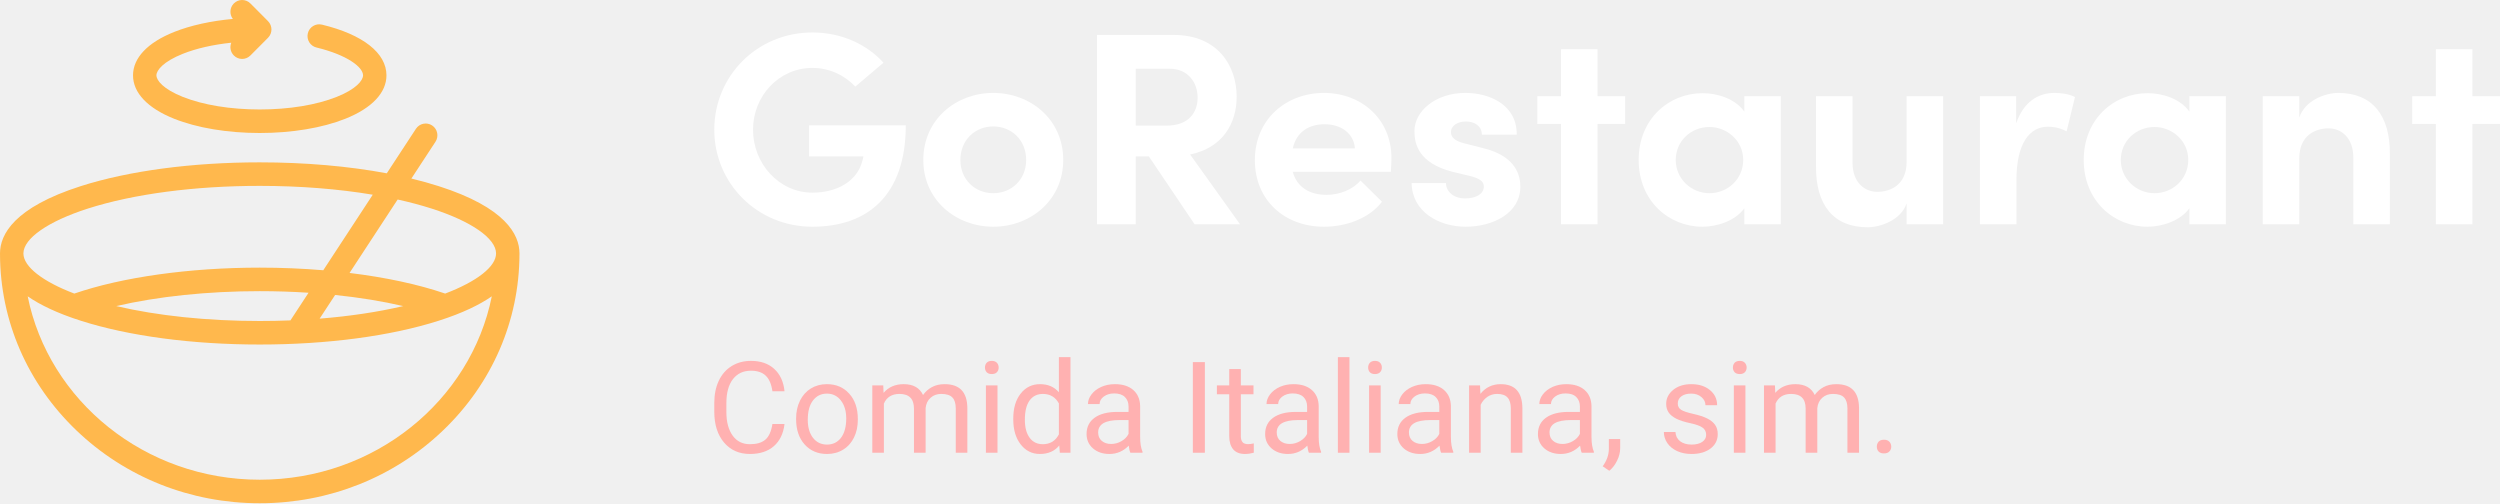
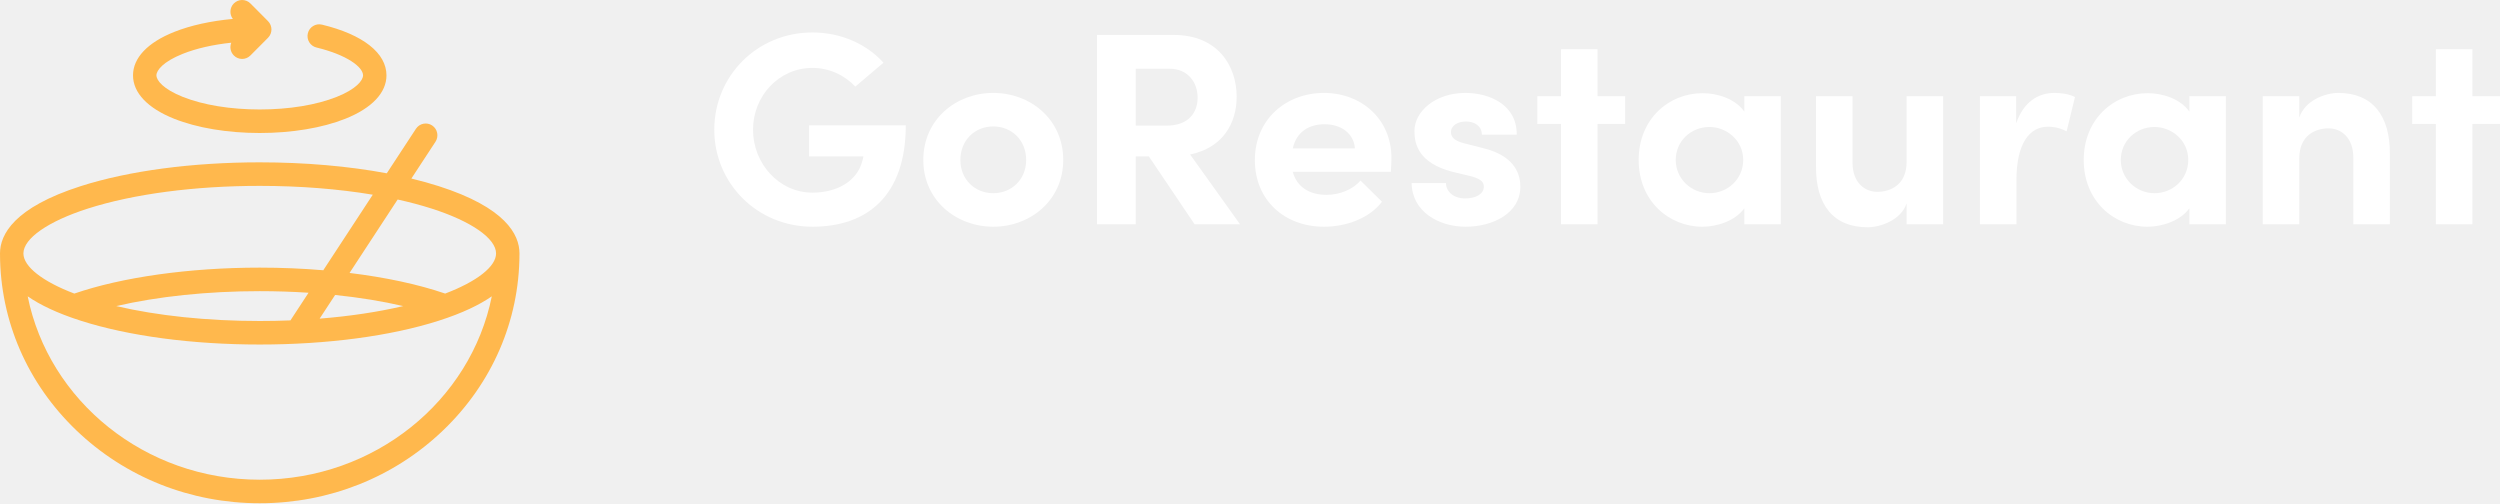
- <svg xmlns="http://www.w3.org/2000/svg" width="308" height="62" viewBox="0 0 308 62" fill="none">
-   <path d="M100.088 27.932C106.887 27.932 111.592 24.073 111.592 15.441H99.676V19.267H106.372C106.338 19.47 106.304 19.673 106.235 19.842C105.617 22.279 103.179 23.735 100.088 23.735C95.967 23.735 92.773 20.147 92.773 15.983C92.773 11.819 95.967 8.367 100.088 8.367C102.148 8.367 104.037 9.247 105.376 10.668L108.845 7.724C106.784 5.456 103.659 4 100.088 4C93.288 4 88 9.348 88 15.983C88 22.584 93.288 27.932 100.088 27.932Z" fill="white" />
-   <path d="M122.371 27.932C126.938 27.932 130.99 24.683 130.99 19.707C130.99 14.697 126.938 11.447 122.371 11.447C117.804 11.447 113.751 14.697 113.751 19.707C113.751 24.683 117.804 27.932 122.371 27.932ZM122.371 23.802C120.139 23.802 118.319 22.144 118.319 19.707C118.319 17.235 120.139 15.577 122.371 15.577C124.603 15.577 126.423 17.235 126.423 19.707C126.423 22.144 124.603 23.802 122.371 23.802Z" fill="white" />
-   <path d="M147.171 27.628H152.768L146.621 19.03C150.605 18.217 152.356 15.238 152.356 11.921C152.356 8.096 150.021 4.305 144.595 4.305H135.151V27.628H139.925V19.267H141.539L147.171 27.628ZM139.925 8.468H144.114C146.346 8.468 147.548 10.161 147.548 12.023C147.548 13.884 146.415 15.475 143.737 15.475H139.925V8.468Z" fill="white" />
-   <path d="M171.426 19.47C171.426 14.629 167.682 11.447 163.115 11.447C158.513 11.447 154.599 14.629 154.599 19.741C154.599 24.615 158.204 27.932 163.115 27.932C165.931 27.932 168.747 26.849 170.258 24.852L167.614 22.245C166.652 23.363 165.038 24.006 163.424 24.006C161.261 24.006 159.75 22.99 159.269 21.162H171.357C171.391 20.451 171.426 19.91 171.426 19.47ZM159.269 18.285C159.75 16.152 161.364 15.306 163.184 15.306C165.21 15.306 166.79 16.423 166.927 18.285H159.269Z" fill="white" />
-   <path d="M180.576 27.932C183.873 27.932 187.307 26.308 187.307 22.99C187.307 21.704 186.826 19.334 182.98 18.319L180.336 17.642C179.443 17.405 178.756 17.032 178.756 16.288C178.756 15.475 179.581 14.968 180.611 14.968C181.675 14.968 182.568 15.543 182.568 16.592H186.861C186.895 12.869 183.461 11.447 180.542 11.447C176.833 11.447 174.258 13.715 174.258 16.152C174.258 17.811 174.807 20.079 178.928 21.162L181.057 21.67C182.259 21.975 182.809 22.313 182.809 22.99C182.809 23.904 181.813 24.446 180.508 24.446C178.928 24.446 178.138 23.464 178.138 22.55H173.914C173.949 26.037 177.211 27.932 180.576 27.932Z" fill="white" />
-   <path d="M200.216 11.853H196.817V6.065H192.318V11.853H189.399V15.272H192.318V27.628H196.817V15.272H200.216V11.853Z" fill="white" />
-   <path d="M214.899 11.853V13.749C213.766 12.158 211.602 11.481 209.748 11.481C205.627 11.481 201.884 14.629 201.884 19.707C201.884 24.784 205.627 27.932 209.748 27.932C211.534 27.932 213.766 27.221 214.899 25.664V27.628H219.398V11.853H214.899ZM210.606 23.802C208.34 23.802 206.451 22.009 206.451 19.707C206.451 17.371 208.34 15.645 210.606 15.645C212.701 15.645 214.762 17.269 214.762 19.707C214.762 22.11 212.804 23.802 210.606 23.802Z" fill="white" />
-   <path d="M234.894 11.853V19.944C234.894 22.787 232.902 23.633 231.288 23.633C229.743 23.633 228.232 22.516 228.232 20.045V11.853H223.733V20.519C223.699 25.258 225.897 28 230.086 28C231.666 28 234.207 27.12 234.894 25.055V27.628H239.393V11.853H234.894Z" fill="white" />
-   <path d="M253.096 11.447C251.104 11.447 249.284 12.564 248.391 15.204V11.853H243.927V27.628H248.425V22.212C248.425 17.709 250.005 15.611 252.306 15.611C252.855 15.611 253.645 15.678 254.607 16.186L255.637 11.955C254.916 11.582 253.954 11.447 253.096 11.447Z" fill="white" />
-   <path d="M269.73 11.853V13.749C268.597 12.158 266.433 11.481 264.579 11.481C260.458 11.481 256.715 14.629 256.715 19.707C256.715 24.784 260.458 27.932 264.579 27.932C266.365 27.932 268.597 27.221 269.73 25.664V27.628H274.228V11.853H269.73ZM265.437 23.802C263.171 23.802 261.282 22.009 261.282 19.707C261.282 17.371 263.171 15.645 265.437 15.645C267.532 15.645 269.593 17.269 269.593 19.707C269.593 22.11 267.635 23.802 265.437 23.802Z" fill="white" />
-   <path d="M288.077 11.447C286.497 11.447 283.956 12.361 283.269 14.494V11.853H278.77V27.628H283.269V19.537C283.269 16.66 285.261 15.814 286.875 15.814C288.42 15.814 289.931 16.931 289.931 19.436V27.628H294.43V18.962C294.464 14.223 292.266 11.447 288.077 11.447Z" fill="white" />
-   <path d="M308 11.853H304.6V6.065H300.102V11.853H297.183V15.272H300.102V27.628H304.6V15.272H308V11.853Z" fill="white" />
-   <path d="M96.653 52.234C96.514 53.415 96.074 54.328 95.333 54.971C94.597 55.61 93.617 55.93 92.392 55.93C91.064 55.93 89.999 55.457 89.196 54.511C88.399 53.566 88 52.301 88 50.716V49.643C88 48.605 88.185 47.693 88.556 46.906C88.931 46.119 89.461 45.516 90.146 45.096C90.83 44.672 91.623 44.46 92.523 44.46C93.717 44.46 94.674 44.792 95.395 45.457C96.115 46.116 96.535 47.031 96.653 48.202H95.163C95.034 47.312 94.754 46.668 94.322 46.269C93.895 45.871 93.295 45.671 92.523 45.671C91.576 45.671 90.833 46.019 90.293 46.714C89.757 47.409 89.49 48.398 89.49 49.681V50.762C89.49 51.974 89.745 52.937 90.254 53.653C90.763 54.368 91.476 54.726 92.392 54.726C93.215 54.726 93.846 54.542 94.283 54.174C94.726 53.801 95.019 53.154 95.163 52.234H96.653Z" fill="#FFB1B1" />
-   <path d="M98.081 51.552C98.081 50.739 98.24 50.008 98.559 49.359C98.884 48.71 99.331 48.209 99.903 47.856C100.479 47.504 101.135 47.328 101.871 47.328C103.008 47.328 103.927 47.718 104.627 48.501C105.332 49.283 105.684 50.323 105.684 51.621V51.721C105.684 52.528 105.527 53.254 105.213 53.898C104.904 54.537 104.459 55.035 103.878 55.393C103.301 55.751 102.638 55.93 101.886 55.93C100.754 55.93 99.836 55.539 99.131 54.757C98.431 53.975 98.081 52.94 98.081 51.652V51.552ZM99.517 51.721C99.517 52.641 99.73 53.379 100.157 53.937C100.59 54.494 101.166 54.772 101.886 54.772C102.612 54.772 103.188 54.491 103.615 53.929C104.042 53.361 104.256 52.569 104.256 51.552C104.256 50.642 104.037 49.906 103.6 49.344C103.168 48.777 102.591 48.493 101.871 48.493C101.166 48.493 100.597 48.771 100.165 49.329C99.733 49.886 99.517 50.683 99.517 51.721Z" fill="#FFB1B1" />
-   <path d="M108.818 47.481L108.857 48.401C109.469 47.685 110.295 47.328 111.334 47.328C112.502 47.328 113.297 47.772 113.719 48.662C113.997 48.263 114.358 47.941 114.8 47.696C115.248 47.45 115.775 47.328 116.382 47.328C118.214 47.328 119.146 48.291 119.177 50.218V55.777H117.749V50.302C117.749 49.709 117.612 49.267 117.34 48.976C117.067 48.679 116.609 48.531 115.966 48.531C115.436 48.531 114.996 48.69 114.646 49.007C114.296 49.318 114.093 49.74 114.036 50.272V55.777H112.6V50.341C112.6 49.134 112.006 48.531 110.817 48.531C109.881 48.531 109.24 48.927 108.895 49.72V55.777H107.467V47.481H108.818Z" fill="#FFB1B1" />
-   <path d="M122.89 55.777H121.462V47.481H122.89V55.777ZM121.346 45.28C121.346 45.05 121.415 44.856 121.554 44.698C121.698 44.539 121.909 44.46 122.187 44.46C122.465 44.46 122.676 44.539 122.82 44.698C122.964 44.856 123.036 45.05 123.036 45.28C123.036 45.51 122.964 45.702 122.82 45.855C122.676 46.009 122.465 46.085 122.187 46.085C121.909 46.085 121.698 46.009 121.554 45.855C121.415 45.702 121.346 45.51 121.346 45.28Z" fill="#FFB1B1" />
-   <path d="M124.835 51.56C124.835 50.287 125.138 49.265 125.746 48.493C126.353 47.716 127.148 47.328 128.131 47.328C129.108 47.328 129.883 47.66 130.454 48.324V44H131.882V55.777H130.57L130.5 54.887C129.929 55.582 129.134 55.93 128.115 55.93C127.148 55.93 126.358 55.536 125.746 54.749C125.138 53.962 124.835 52.935 124.835 51.667V51.56ZM126.263 51.721C126.263 52.661 126.458 53.397 126.849 53.929C127.24 54.46 127.781 54.726 128.47 54.726C129.376 54.726 130.037 54.322 130.454 53.515V49.704C130.027 48.922 129.371 48.531 128.486 48.531C127.786 48.531 127.24 48.8 126.849 49.336C126.458 49.873 126.263 50.668 126.263 51.721Z" fill="#FFB1B1" />
-   <path d="M139.261 55.777C139.179 55.613 139.112 55.322 139.061 54.903C138.397 55.587 137.604 55.93 136.683 55.93C135.86 55.93 135.183 55.7 134.653 55.24C134.128 54.775 133.866 54.187 133.866 53.477C133.866 52.613 134.195 51.943 134.854 51.468C135.518 50.987 136.449 50.747 137.648 50.747H139.038V50.095C139.038 49.599 138.888 49.206 138.59 48.915C138.291 48.618 137.851 48.47 137.27 48.47C136.76 48.47 136.333 48.598 135.989 48.853C135.644 49.109 135.471 49.418 135.471 49.781H134.036C134.036 49.367 134.182 48.968 134.476 48.585C134.774 48.196 135.175 47.89 135.68 47.665C136.189 47.44 136.748 47.328 137.355 47.328C138.317 47.328 139.071 47.568 139.616 48.048C140.162 48.523 140.445 49.18 140.466 50.019V53.837C140.466 54.598 140.563 55.204 140.759 55.654V55.777H139.261ZM136.892 54.696C137.339 54.696 137.764 54.581 138.165 54.35C138.567 54.12 138.857 53.822 139.038 53.453V51.751H137.918C136.169 51.751 135.294 52.26 135.294 53.277C135.294 53.722 135.443 54.069 135.742 54.32C136.04 54.57 136.423 54.696 136.892 54.696Z" fill="#FFB1B1" />
-   <path d="M148.439 55.777H146.957V44.613H148.439V55.777Z" fill="#FFB1B1" />
-   <path d="M152.87 45.472V47.481H154.429V48.577H152.87V53.722C152.87 54.054 152.939 54.304 153.078 54.473C153.217 54.637 153.454 54.718 153.788 54.718C153.953 54.718 154.179 54.688 154.468 54.627V55.777C154.092 55.879 153.727 55.93 153.372 55.93C152.733 55.93 152.252 55.738 151.928 55.355C151.604 54.971 151.442 54.427 151.442 53.722V48.577H149.921V47.481H151.442V45.472H152.87Z" fill="#FFB1B1" />
-   <path d="M161.26 55.777C161.178 55.613 161.111 55.322 161.06 54.903C160.396 55.587 159.603 55.93 158.682 55.93C157.859 55.93 157.182 55.7 156.652 55.24C156.127 54.775 155.865 54.187 155.865 53.477C155.865 52.613 156.194 51.943 156.853 51.468C157.517 50.987 158.448 50.747 159.647 50.747H161.036V50.095C161.036 49.599 160.887 49.206 160.589 48.915C160.29 48.618 159.85 48.47 159.269 48.47C158.759 48.47 158.332 48.598 157.987 48.853C157.643 49.109 157.47 49.418 157.47 49.781H156.035C156.035 49.367 156.181 48.968 156.475 48.585C156.773 48.196 157.174 47.89 157.679 47.665C158.188 47.44 158.747 47.328 159.354 47.328C160.316 47.328 161.07 47.568 161.615 48.048C162.161 48.523 162.444 49.18 162.464 50.019V53.837C162.464 54.598 162.562 55.204 162.758 55.654V55.777H161.26ZM158.891 54.696C159.338 54.696 159.763 54.581 160.164 54.35C160.566 54.12 160.856 53.822 161.036 53.453V51.751H159.917C158.168 51.751 157.293 52.26 157.293 53.277C157.293 53.722 157.442 54.069 157.74 54.32C158.039 54.57 158.422 54.696 158.891 54.696Z" fill="#FFB1B1" />
-   <path d="M166.254 55.777H164.826V44H166.254V55.777Z" fill="#FFB1B1" />
-   <path d="M170.098 55.777H168.67V47.481H170.098V55.777ZM168.555 45.28C168.555 45.05 168.624 44.856 168.763 44.698C168.907 44.539 169.118 44.46 169.396 44.46C169.674 44.46 169.885 44.539 170.029 44.698C170.173 44.856 170.245 45.05 170.245 45.28C170.245 45.51 170.173 45.702 170.029 45.855C169.885 46.009 169.674 46.085 169.396 46.085C169.118 46.085 168.907 46.009 168.763 45.855C168.624 45.702 168.555 45.51 168.555 45.28Z" fill="#FFB1B1" />
-   <path d="M177.547 55.777C177.465 55.613 177.398 55.322 177.347 54.903C176.683 55.587 175.89 55.93 174.969 55.93C174.146 55.93 173.469 55.7 172.939 55.24C172.414 54.775 172.152 54.187 172.152 53.477C172.152 52.613 172.481 51.943 173.14 51.468C173.804 50.987 174.735 50.747 175.934 50.747H177.323V50.095C177.323 49.599 177.174 49.206 176.876 48.915C176.577 48.618 176.137 48.47 175.556 48.47C175.046 48.47 174.619 48.598 174.274 48.853C173.93 49.109 173.757 49.418 173.757 49.781H172.322C172.322 49.367 172.468 48.968 172.762 48.585C173.06 48.196 173.461 47.89 173.966 47.665C174.475 47.44 175.033 47.328 175.641 47.328C176.603 47.328 177.357 47.568 177.902 48.048C178.448 48.523 178.731 49.18 178.751 50.019V53.837C178.751 54.598 178.849 55.204 179.045 55.654V55.777H177.547ZM175.178 54.696C175.625 54.696 176.05 54.581 176.451 54.35C176.853 54.12 177.143 53.822 177.323 53.453V51.751H176.204C174.455 51.751 173.58 52.26 173.58 53.277C173.58 53.722 173.729 54.069 174.027 54.32C174.326 54.57 174.709 54.696 175.178 54.696Z" fill="#FFB1B1" />
-   <path d="M182.341 47.481L182.387 48.523C183.025 47.726 183.859 47.328 184.888 47.328C186.653 47.328 187.543 48.316 187.559 50.295V55.777H186.131V50.287C186.126 49.689 185.987 49.247 185.714 48.961C185.446 48.674 185.027 48.531 184.456 48.531C183.993 48.531 183.586 48.654 183.236 48.899C182.886 49.145 182.613 49.467 182.418 49.865V55.777H180.99V47.481H182.341Z" fill="#FFB1B1" />
-   <path d="M194.869 55.777C194.786 55.613 194.719 55.322 194.668 54.903C194.004 55.587 193.212 55.93 192.29 55.93C191.467 55.93 190.79 55.7 190.26 55.24C189.735 54.775 189.473 54.187 189.473 53.477C189.473 52.613 189.802 51.943 190.461 51.468C191.125 50.987 192.056 50.747 193.255 50.747H194.645V50.095C194.645 49.599 194.495 49.206 194.197 48.915C193.899 48.618 193.459 48.47 192.877 48.47C192.368 48.47 191.94 48.598 191.596 48.853C191.251 49.109 191.079 49.418 191.079 49.781H189.643C189.643 49.367 189.789 48.968 190.083 48.585C190.381 48.196 190.783 47.89 191.287 47.665C191.796 47.44 192.355 47.328 192.962 47.328C193.924 47.328 194.678 47.568 195.224 48.048C195.769 48.523 196.052 49.18 196.073 50.019V53.837C196.073 54.598 196.17 55.204 196.366 55.654V55.777H194.869ZM192.499 54.696C192.947 54.696 193.371 54.581 193.772 54.35C194.174 54.12 194.465 53.822 194.645 53.453V51.751H193.525C191.776 51.751 190.901 52.26 190.901 53.277C190.901 53.722 191.05 54.069 191.349 54.32C191.647 54.57 192.031 54.696 192.499 54.696Z" fill="#FFB1B1" />
-   <path d="M198.265 58L197.454 57.448C197.938 56.778 198.19 56.088 198.211 55.378V54.097H199.608V55.209C199.608 55.725 199.479 56.242 199.222 56.758C198.97 57.274 198.651 57.688 198.265 58Z" fill="#FFB1B1" />
-   <path d="M210.198 53.576C210.198 53.193 210.052 52.896 209.758 52.687C209.47 52.472 208.963 52.288 208.238 52.135C207.517 51.981 206.943 51.797 206.516 51.583C206.094 51.368 205.781 51.112 205.575 50.816C205.374 50.52 205.274 50.167 205.274 49.758C205.274 49.078 205.562 48.503 206.138 48.033C206.72 47.563 207.461 47.328 208.361 47.328C209.308 47.328 210.075 47.57 210.661 48.056C211.253 48.541 211.549 49.163 211.549 49.919H210.113C210.113 49.531 209.946 49.196 209.612 48.915C209.282 48.633 208.866 48.493 208.361 48.493C207.841 48.493 207.435 48.605 207.142 48.83C206.848 49.055 206.702 49.349 206.702 49.712C206.702 50.054 206.838 50.312 207.111 50.486C207.383 50.66 207.875 50.826 208.585 50.985C209.3 51.143 209.879 51.332 210.322 51.552C210.764 51.772 211.091 52.038 211.302 52.349C211.518 52.656 211.626 53.032 211.626 53.477C211.626 54.218 211.328 54.813 210.731 55.263C210.134 55.708 209.36 55.93 208.408 55.93C207.739 55.93 207.147 55.812 206.632 55.577C206.118 55.342 205.714 55.015 205.42 54.596C205.132 54.172 204.988 53.714 204.988 53.223H206.416C206.442 53.699 206.632 54.077 206.987 54.358C207.347 54.634 207.821 54.772 208.408 54.772C208.948 54.772 209.38 54.665 209.704 54.45C210.034 54.23 210.198 53.939 210.198 53.576Z" fill="#FFB1B1" />
-   <path d="M215.038 55.777H213.61V47.481H215.038V55.777ZM213.494 45.28C213.494 45.05 213.564 44.856 213.703 44.698C213.847 44.539 214.058 44.46 214.336 44.46C214.614 44.46 214.825 44.539 214.969 44.698C215.113 44.856 215.185 45.05 215.185 45.28C215.185 45.51 215.113 45.702 214.969 45.855C214.825 46.009 214.614 46.085 214.336 46.085C214.058 46.085 213.847 46.009 213.703 45.855C213.564 45.702 213.494 45.51 213.494 45.28Z" fill="#FFB1B1" />
-   <path d="M218.674 47.481L218.712 48.401C219.325 47.685 220.151 47.328 221.19 47.328C222.358 47.328 223.153 47.772 223.575 48.662C223.853 48.263 224.213 47.941 224.656 47.696C225.104 47.45 225.631 47.328 226.238 47.328C228.07 47.328 229.002 48.291 229.032 50.218V55.777H227.604V50.302C227.604 49.709 227.468 49.267 227.195 48.976C226.923 48.679 226.465 48.531 225.821 48.531C225.291 48.531 224.851 48.69 224.501 49.007C224.152 49.318 223.948 49.74 223.892 50.272V55.777H222.456V50.341C222.456 49.134 221.862 48.531 220.673 48.531C219.736 48.531 219.096 48.927 218.751 49.72V55.777H217.323V47.481H218.674Z" fill="#FFB1B1" />
-   <path d="M231.225 55.033C231.225 54.788 231.297 54.583 231.441 54.419C231.59 54.256 231.811 54.174 232.105 54.174C232.398 54.174 232.619 54.256 232.768 54.419C232.923 54.583 233 54.788 233 55.033C233 55.268 232.923 55.465 232.768 55.623C232.619 55.782 232.398 55.861 232.105 55.861C231.811 55.861 231.59 55.782 231.441 55.623C231.297 55.465 231.225 55.268 231.225 55.033Z" fill="#FFB1B1" />
-   <path fill-rule="evenodd" clip-rule="evenodd" d="M32 16.386C28.037 16.386 24.29 15.762 21.448 14.628C18.185 13.326 16.387 11.428 16.388 9.283C16.388 7.139 18.185 5.241 21.448 3.939C23.481 3.128 25.979 2.579 28.687 2.331C28.252 1.763 28.292 0.945 28.81 0.425C29.373 -0.142 30.287 -0.142 30.85 0.425L33.02 2.605C33.583 3.172 33.583 4.089 33.02 4.655L30.85 6.836C30.568 7.119 30.199 7.261 29.83 7.261C29.461 7.261 29.092 7.119 28.81 6.836C28.387 6.41 28.282 5.786 28.495 5.262C26.242 5.499 24.186 5.966 22.512 6.633C20.121 7.588 19.272 8.657 19.272 9.283C19.272 9.909 20.121 10.979 22.512 11.933C25.023 12.935 28.393 13.487 32 13.487C35.607 13.487 38.977 12.935 41.488 11.933C43.879 10.979 44.728 9.91 44.728 9.283C44.728 8.267 42.757 6.763 38.99 5.853C38.215 5.666 37.738 4.883 37.924 4.105C38.11 3.327 38.889 2.847 39.663 3.034C44.715 4.254 47.612 6.532 47.612 9.284C47.612 11.428 45.815 13.326 42.552 14.628C39.71 15.762 35.963 16.386 32 16.386ZM54.045 22.932C62.273 25.563 64 28.893 64 31.224C64 31.262 63.999 31.3 63.999 31.338C63.968 39.529 60.635 47.221 54.604 53.009C48.563 58.807 40.535 62 32 62C23.465 62 15.438 58.807 9.396 53.009C3.365 47.221 0.032 39.529 0.001 31.338C0.001 31.3 0 31.262 0 31.224C0 28.893 1.727 25.563 9.955 22.931C15.864 21.042 23.694 20.001 32 20.001C37.578 20.001 42.94 20.471 47.651 21.352L51.241 15.87C51.679 15.201 52.574 15.016 53.239 15.456C53.904 15.896 54.089 16.795 53.651 17.464L50.682 21.997C51.859 22.28 52.983 22.592 54.045 22.932ZM61.115 31.224C61.115 29.38 58.071 27.262 53.17 25.694C51.872 25.279 50.472 24.907 48.99 24.58L43.064 33.627C47.495 34.169 51.538 35.032 54.845 36.168C58.754 34.683 61.115 32.846 61.115 31.224ZM14.321 37.71C19.408 38.903 25.541 39.547 32 39.547C33.276 39.547 34.538 39.522 35.782 39.472L38.014 36.066C36.051 35.938 34.037 35.871 32 35.871C25.582 35.871 19.396 36.526 14.321 37.71ZM49.679 37.71C47.125 37.114 44.291 36.653 41.287 36.341L39.377 39.258C43.091 38.96 46.579 38.437 49.679 37.71ZM32 22.9C23.982 22.9 16.464 23.892 10.83 25.694C5.929 27.262 2.885 29.38 2.885 31.224C2.885 32.846 5.246 34.683 9.155 36.168C15.077 34.134 23.36 32.972 31.999 32.972C34.663 32.972 37.291 33.083 39.828 33.295L45.924 23.988C41.688 23.277 36.939 22.9 32 22.9ZM3.411 36.506C5.996 49.36 17.832 59.101 32 59.101C46.168 59.101 58.004 49.361 60.59 36.506C59.092 37.547 56.983 38.576 54.045 39.515C48.136 41.405 40.307 42.446 32 42.446C23.693 42.446 15.864 41.405 9.955 39.515C7.017 38.576 4.908 37.547 3.411 36.506Z" fill="#FFB84D" />
+ <svg xmlns="http://www.w3.org/2000/svg" width="308" height="62">
+   <g>
+     <rect fill="none" id="canvas_background" height="402" width="582" y="-1" x="-1" />
+   </g>
+   <g>
+     <path id="svg_1" fill="white" d="m100.088,27.932c6.799,0 11.504,-3.859 11.504,-12.491l-11.916,0l0,3.825l6.696,0c-0.034,0.203 -0.068,0.406 -0.137,0.575c-0.618,2.437 -3.056,3.893 -6.147,3.893c-4.121,0 -7.315,-3.588 -7.315,-7.752c0,-4.164 3.194,-7.616 7.315,-7.616c2.06,0 3.949,0.88 5.288,2.302l3.469,-2.945c-2.061,-2.268 -5.186,-3.724 -8.757,-3.724c-6.8,0 -12.088,5.348 -12.088,11.983c0,6.601 5.288,11.949 12.088,11.949z" />
+     <path id="svg_2" fill="white" d="m122.371,27.932c4.567,0 8.619,-3.25 8.619,-8.226c0,-5.01 -4.052,-8.259 -8.619,-8.259c-4.567,0 -8.62,3.25 -8.62,8.259c0,4.976 4.053,8.226 8.62,8.226zm0,-4.13c-2.232,0 -4.052,-1.659 -4.052,-4.096c0,-2.471 1.82,-4.13 4.052,-4.13c2.232,0 4.052,1.659 4.052,4.13c0,2.437 -1.82,4.096 -4.052,4.096z" />
+     <path id="svg_3" fill="white" d="m147.171,27.628l5.597,0l-6.147,-8.598c3.984,-0.812 5.735,-3.791 5.735,-7.109c0,-3.825 -2.335,-7.616 -7.761,-7.616l-9.444,0l0,23.323l4.774,0l0,-8.361l1.614,0l5.632,8.361zm-7.246,-19.159l4.189,0c2.232,0 3.434,1.693 3.434,3.554c0,1.862 -1.133,3.453 -3.811,3.453l-3.812,0l0,-7.007z" />
+     <path id="svg_4" fill="white" d="m171.426,19.47c0,-4.841 -3.744,-8.023 -8.311,-8.023c-4.602,0 -8.516,3.182 -8.516,8.293c0,4.875 3.605,8.192 8.516,8.192c2.816,0 5.632,-1.083 7.143,-3.08l-2.644,-2.607c-0.962,1.117 -2.576,1.76 -4.19,1.76c-2.163,0 -3.674,-1.016 -4.155,-2.843l12.088,0c0.034,-0.711 0.069,-1.252 0.069,-1.692zm-12.157,-1.185c0.481,-2.133 2.095,-2.979 3.915,-2.979c2.026,0 3.606,1.117 3.743,2.979l-7.658,0z" />
+     <path id="svg_5" fill="white" d="m180.576,27.932c3.297,0 6.731,-1.625 6.731,-4.942c0,-1.286 -0.481,-3.656 -4.327,-4.671l-2.644,-0.677c-0.893,-0.237 -1.58,-0.609 -1.58,-1.354c0,-0.812 0.825,-1.32 1.855,-1.32c1.064,0 1.957,0.575 1.957,1.625l4.293,0c0.034,-3.724 -3.4,-5.145 -6.319,-5.145c-3.709,0 -6.284,2.268 -6.284,4.705c0,1.659 0.549,3.927 4.67,5.01l2.129,0.508c1.202,0.305 1.752,0.643 1.752,1.32c0,0.914 -0.996,1.456 -2.301,1.456c-1.58,0 -2.37,-0.982 -2.37,-1.896l-4.224,0c0.035,3.487 3.297,5.382 6.662,5.382z" />
+     <path id="svg_6" fill="white" d="m200.216,11.853l-3.399,0l0,-5.788l-4.499,0l0,5.788l-2.919,0l0,3.419l2.919,0l0,12.355l4.499,0l0,-12.355l3.399,0l0,-3.419z" />
+     <path id="svg_7" fill="white" d="m214.899,11.853l0,1.896c-1.133,-1.591 -3.297,-2.268 -5.151,-2.268c-4.121,0 -7.864,3.148 -7.864,8.226c0,5.078 3.743,8.226 7.864,8.226c1.786,0 4.018,-0.711 5.151,-2.268l0,1.963l4.499,0l0,-15.774l-4.499,0zm-4.293,11.949c-2.266,0 -4.155,-1.794 -4.155,-4.096c0,-2.336 1.889,-4.062 4.155,-4.062c2.095,0 4.156,1.625 4.156,4.062c0,2.403 -1.958,4.096 -4.156,4.096z" />
+     <path id="svg_8" fill="white" d="m234.894,11.853l0,8.09c0,2.843 -1.992,3.69 -3.606,3.69c-1.545,0 -3.056,-1.117 -3.056,-3.588l0,-8.192l-4.499,0l0,8.666c-0.034,4.739 2.164,7.481 6.353,7.481c1.58,0 4.121,-0.88 4.808,-2.945l0,2.573l4.499,0l0,-15.774l-4.499,0z" />
+     <path id="svg_9" fill="white" d="m253.096,11.447c-1.992,0 -3.812,1.117 -4.705,3.757l0,-3.351l-4.464,0l0,15.774l4.498,0l0,-5.416c0,-4.502 1.58,-6.601 3.881,-6.601c0.549,0 1.339,0.068 2.301,0.576l1.03,-4.231c-0.721,-0.372 -1.683,-0.508 -2.541,-0.508z" />
+     <path id="svg_10" fill="white" d="m269.73,11.853l0,1.896c-1.133,-1.591 -3.297,-2.268 -5.151,-2.268c-4.121,0 -7.864,3.148 -7.864,8.226c0,5.078 3.743,8.226 7.864,8.226c1.786,0 4.018,-0.711 5.151,-2.268l0,1.963l4.498,0l0,-15.774l-4.498,0zm-4.293,11.949c-2.266,0 -4.155,-1.794 -4.155,-4.096c0,-2.336 1.889,-4.062 4.155,-4.062c2.095,0 4.156,1.625 4.156,4.062c0,2.403 -1.958,4.096 -4.156,4.096z" />
+     <path id="svg_11" fill="white" d="m288.077,11.447c-1.58,0 -4.121,0.914 -4.808,3.047l0,-2.64l-4.499,0l0,15.774l4.499,0l0,-8.09c0,-2.877 1.992,-3.724 3.606,-3.724c1.545,0 3.056,1.117 3.056,3.622l0,8.192l4.499,0l0,-8.666c0.034,-4.739 -2.164,-7.515 -6.353,-7.515z" />
+     <path id="svg_12" fill="white" d="m308,11.853l-3.4,0l0,-5.788l-4.498,0l0,5.788l-2.919,0l0,3.419l2.919,0l0,12.355l4.498,0l0,-12.355l3.4,0l0,-3.419z" />
+     <path id="svg_32" fill="#FFB84D" d="m32,16.386c-3.963,0 -7.71,-0.624 -10.552,-1.758c-3.263,-1.302 -5.061,-3.2 -5.061,-5.345c0,-2.145 1.797,-4.043 5.061,-5.345c2.033,-0.811 4.531,-1.36 7.239,-1.607c-0.435,-0.568 -0.395,-1.386 0.123,-1.907c0.563,-0.566 1.476,-0.566 2.04,0l2.17,2.181c0.563,0.566 0.563,1.484 0,2.05l-2.17,2.181c-0.282,0.283 -0.651,0.425 -1.02,0.425c-0.369,0 -0.738,-0.141 -1.02,-0.425c-0.423,-0.426 -0.528,-1.05 -0.315,-1.575c-2.253,0.238 -4.309,0.704 -5.983,1.372c-2.392,0.954 -3.24,2.024 -3.24,2.65c0,0.626 0.849,1.696 3.24,2.65c2.511,1.002 5.88,1.554 9.488,1.554c3.607,0 6.977,-0.552 9.488,-1.554c2.392,-0.954 3.24,-2.024 3.24,-2.65c0,-1.016 -1.971,-2.521 -5.738,-3.43c-0.774,-0.187 -1.252,-0.97 -1.065,-1.748c0.186,-0.778 0.965,-1.258 1.739,-1.071c5.052,1.22 7.949,3.498 7.949,6.249c0,2.145 -1.797,4.043 -5.061,5.345c-2.842,1.134 -6.589,1.758 -10.552,1.758zm22.045,6.545c8.228,2.632 9.955,5.962 9.955,8.292c0,0.038 -0.001,0.076 -0.001,0.115c-0.031,8.19 -3.364,15.883 -9.395,21.671c-6.041,5.798 -14.069,8.991 -22.604,8.991c-8.535,0 -16.562,-3.193 -22.604,-8.991c-6.031,-5.788 -9.364,-13.48 -9.395,-21.671c-0.001,-0.038 -0.001,-0.077 -0.001,-0.115c0,-2.33 1.727,-5.66 9.955,-8.292c5.909,-1.89 13.738,-2.931 22.045,-2.931c5.578,0 10.94,0.47 15.651,1.351l3.59,-5.482c0.438,-0.669 1.332,-0.854 1.998,-0.414c0.665,0.44 0.85,1.339 0.412,2.008l-2.969,4.533c1.177,0.283 2.301,0.595 3.363,0.935zm7.07,8.292c0,-1.843 -3.044,-3.962 -7.945,-5.529c-1.298,-0.415 -2.699,-0.787 -4.18,-1.114l-5.926,9.047c4.431,0.541 8.474,1.405 11.78,2.541c3.909,-1.486 6.271,-3.322 6.271,-4.945zm-46.794,6.487c5.087,1.192 11.22,1.837 17.679,1.837c1.276,0 2.538,-0.025 3.783,-0.075l2.231,-3.406c-1.963,-0.128 -3.977,-0.195 -6.014,-0.195c-6.418,0 -12.603,0.655 -17.678,1.839zm35.358,0c-2.554,-0.596 -5.388,-1.057 -8.392,-1.369l-1.91,2.916c3.714,-0.298 7.203,-0.821 10.302,-1.547zm-17.679,-14.81c-8.018,0 -15.536,0.992 -21.17,2.794c-4.901,1.567 -7.945,3.686 -7.945,5.529c0,1.623 2.361,3.459 6.271,4.945c5.922,-2.034 14.204,-3.197 22.844,-3.197c2.663,0 5.292,0.111 7.829,0.324l6.096,-9.308c-4.236,-0.71 -8.985,-1.087 -13.924,-1.087zm-28.589,13.606c2.586,12.854 14.421,22.594 28.589,22.594c14.168,0 26.004,-9.74 28.59,-22.594c-1.498,1.041 -3.606,2.069 -6.545,3.009c-5.909,1.89 -13.738,2.931 -22.045,2.931c-8.307,0 -16.136,-1.041 -22.045,-2.931c-2.938,-0.94 -5.047,-1.968 -6.545,-3.009z" clip-rule="evenodd" fill-rule="evenodd" />
+   </g>
</svg>
